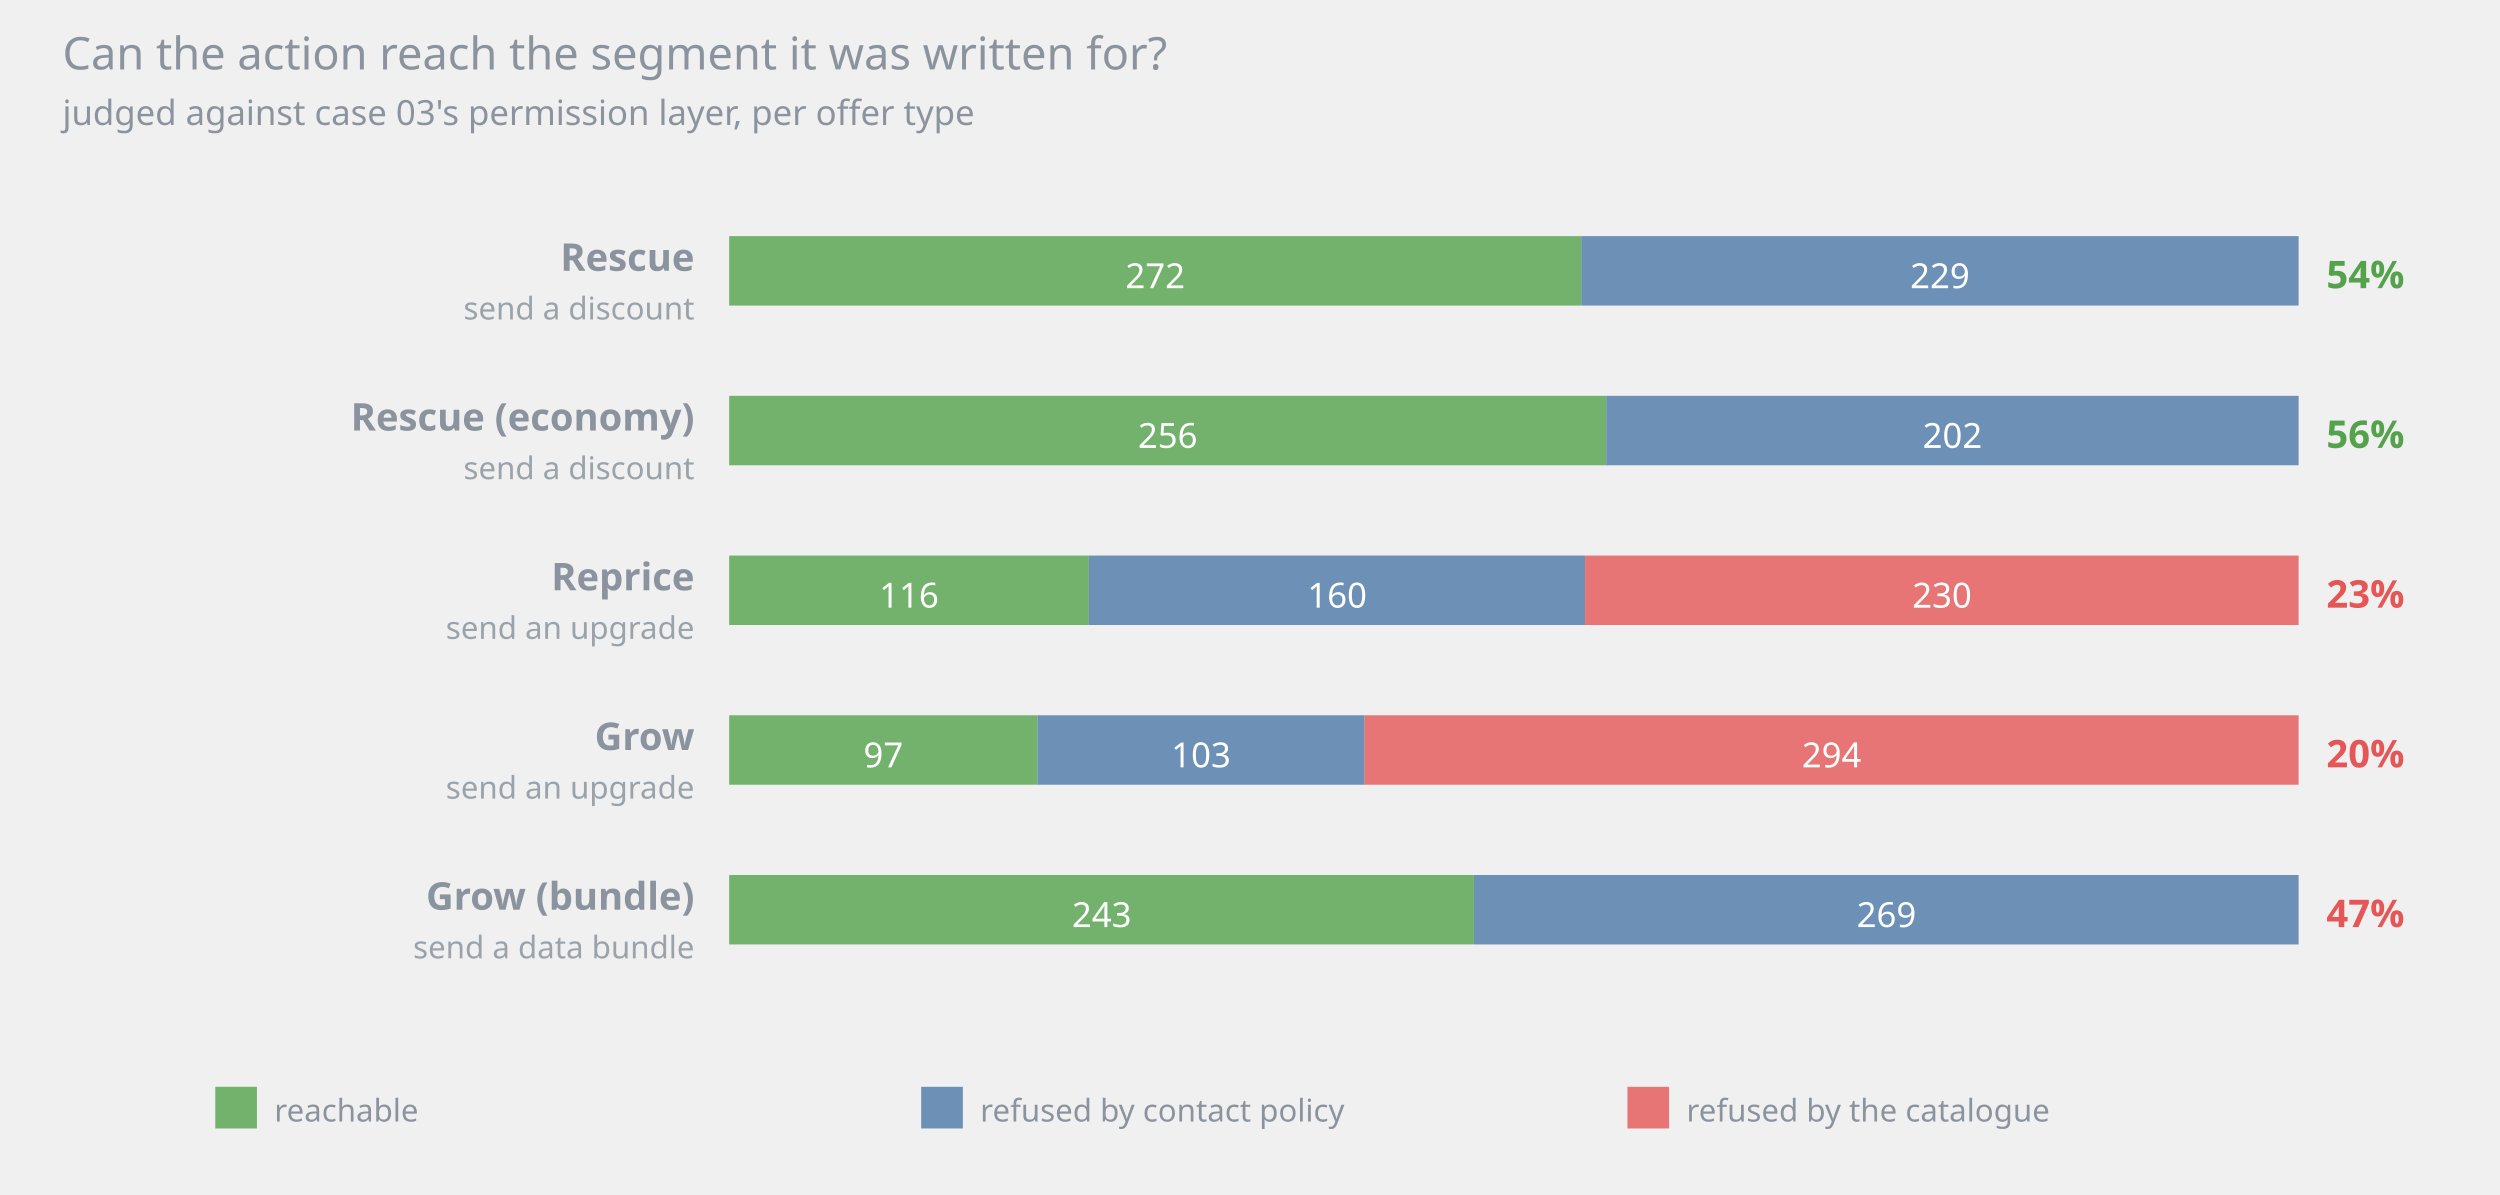
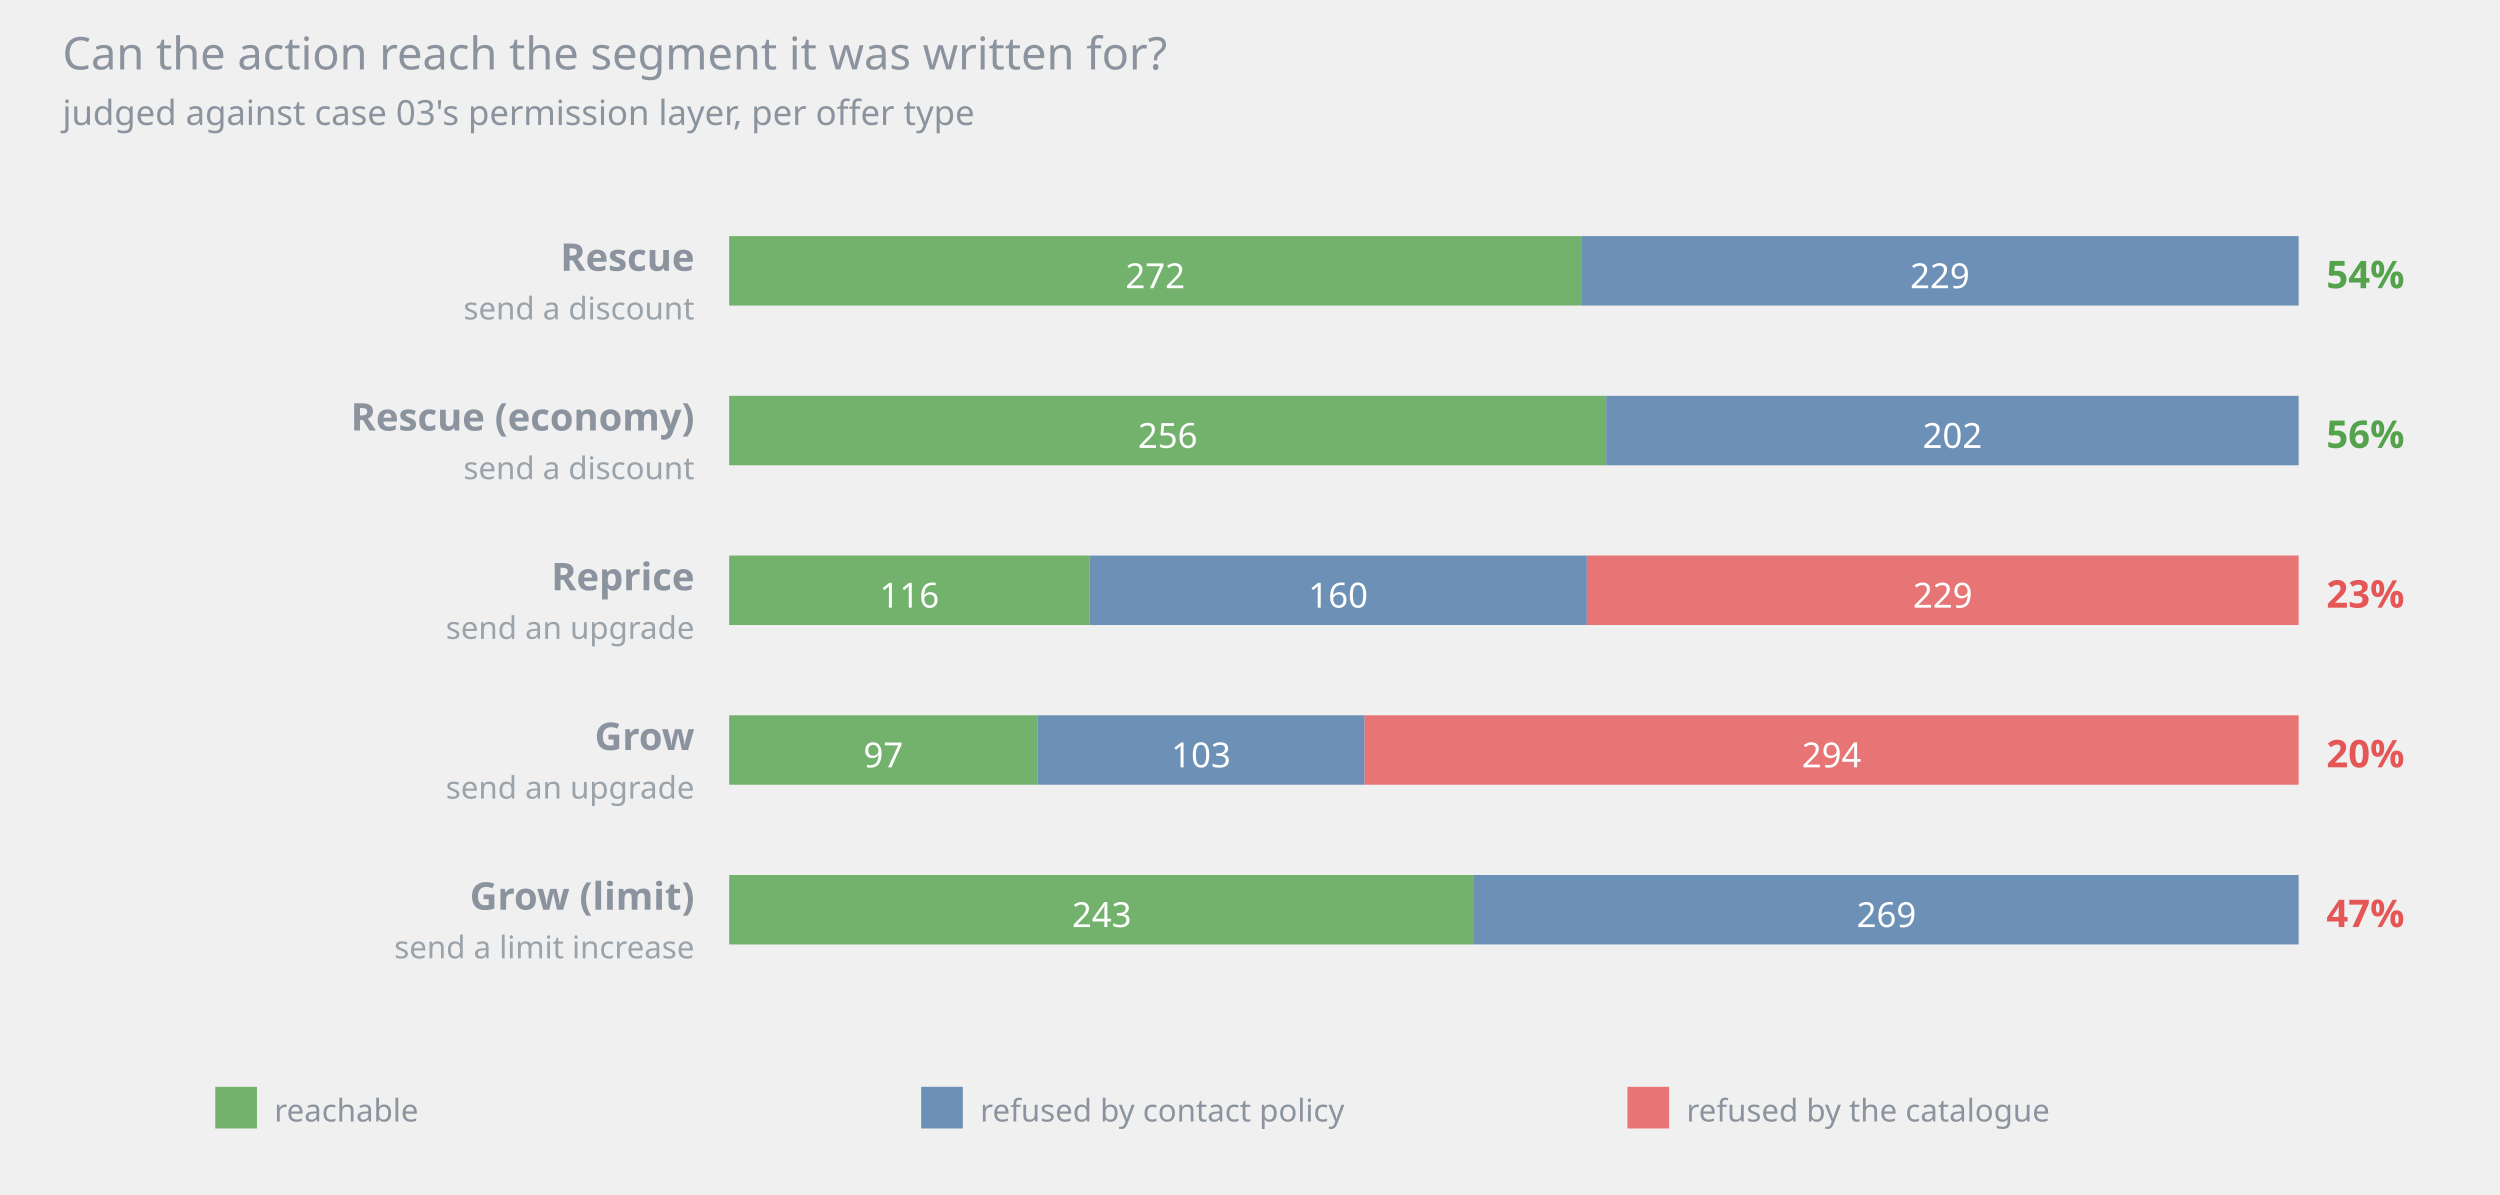
<svg xmlns="http://www.w3.org/2000/svg" viewBox="0 0 720 344" width="720" height="344" role="img" aria-label="Deliverability of each segment's action">
  <text x="18.0" y="20.0" text-anchor="start" font-size="13" font-weight="normal" font-family="ui-sans-serif,system-ui,sans-serif" fill="#8b949e">Can the action reach the segment it was written for?</text>
  <text x="18.0" y="36.0" text-anchor="start" font-size="10" font-weight="normal" font-family="ui-sans-serif,system-ui,sans-serif" fill="#8b949e">judged against case 03's permission layer, per offer type</text>
  <rect x="210.0" y="68.0" width="245.4" height="20" fill="#54a24b" fill-opacity="0.80" />
  <text x="332.7" y="83.0" text-anchor="middle" font-size="10" font-weight="normal" font-family="ui-sans-serif,system-ui,sans-serif" fill="#ffffff">272</text>
  <rect x="455.4" y="68.0" width="206.6" height="20" fill="#4c78a8" fill-opacity="0.80" />
  <text x="558.7" y="83.0" text-anchor="middle" font-size="10" font-weight="normal" font-family="ui-sans-serif,system-ui,sans-serif" fill="#ffffff">229</text>
  <text x="200.0" y="78.0" text-anchor="end" font-size="11" font-weight="bold" font-family="ui-sans-serif,system-ui,sans-serif" fill="#8b949e">Rescue</text>
  <text x="200.0" y="92.0" text-anchor="end" font-size="9" font-weight="normal" font-family="ui-sans-serif,system-ui,sans-serif" fill="#8b949e" fill-opacity="0.85">send a discount</text>
  <text x="670.0" y="83.0" text-anchor="start" font-size="11" font-weight="bold" font-family="ui-sans-serif,system-ui,sans-serif" fill="#54a24b">54%</text>
  <rect x="210.0" y="114.0" width="252.6" height="20" fill="#54a24b" fill-opacity="0.80" />
  <text x="336.3" y="129.0" text-anchor="middle" font-size="10" font-weight="normal" font-family="ui-sans-serif,system-ui,sans-serif" fill="#ffffff">256</text>
  <rect x="462.6" y="114.0" width="199.4" height="20" fill="#4c78a8" fill-opacity="0.80" />
  <text x="562.3" y="129.0" text-anchor="middle" font-size="10" font-weight="normal" font-family="ui-sans-serif,system-ui,sans-serif" fill="#ffffff">202</text>
  <text x="200.0" y="124.0" text-anchor="end" font-size="11" font-weight="bold" font-family="ui-sans-serif,system-ui,sans-serif" fill="#8b949e">Rescue (economy)</text>
  <text x="200.0" y="138.0" text-anchor="end" font-size="9" font-weight="normal" font-family="ui-sans-serif,system-ui,sans-serif" fill="#8b949e" fill-opacity="0.85">send a discount</text>
  <text x="670.0" y="129.0" text-anchor="start" font-size="11" font-weight="bold" font-family="ui-sans-serif,system-ui,sans-serif" fill="#54a24b">56%</text>
-   <rect x="210.0" y="160.0" width="103.6" height="20" fill="#54a24b" fill-opacity="0.80" />
-   <text x="261.8" y="175.0" text-anchor="middle" font-size="10" font-weight="normal" font-family="ui-sans-serif,system-ui,sans-serif" fill="#ffffff">116</text>
-   <rect x="313.6" y="160.0" width="142.9" height="20" fill="#4c78a8" fill-opacity="0.80" />
-   <text x="385.1" y="175.0" text-anchor="middle" font-size="10" font-weight="normal" font-family="ui-sans-serif,system-ui,sans-serif" fill="#ffffff">160</text>
-   <rect x="456.5" y="160.0" width="205.5" height="20" fill="#e45756" fill-opacity="0.80" />
-   <text x="559.3" y="175.0" text-anchor="middle" font-size="10" font-weight="normal" font-family="ui-sans-serif,system-ui,sans-serif" fill="#ffffff">230</text>
+   <rect x="210.0" y="160.0" width="103.8" height="20" fill="#54a24b" fill-opacity="0.80" />
+   <text x="261.9" y="175.0" text-anchor="middle" font-size="10" font-weight="normal" font-family="ui-sans-serif,system-ui,sans-serif" fill="#ffffff">116</text>
+   <rect x="313.8" y="160.0" width="143.2" height="20" fill="#4c78a8" fill-opacity="0.80" />
+   <text x="385.4" y="175.0" text-anchor="middle" font-size="10" font-weight="normal" font-family="ui-sans-serif,system-ui,sans-serif" fill="#ffffff">160</text>
+   <rect x="457.0" y="160.0" width="205.0" height="20" fill="#e45756" fill-opacity="0.80" />
+   <text x="559.5" y="175.0" text-anchor="middle" font-size="10" font-weight="normal" font-family="ui-sans-serif,system-ui,sans-serif" fill="#ffffff">229</text>
  <text x="200.0" y="170.0" text-anchor="end" font-size="11" font-weight="bold" font-family="ui-sans-serif,system-ui,sans-serif" fill="#8b949e">Reprice</text>
  <text x="200.0" y="184.0" text-anchor="end" font-size="9" font-weight="normal" font-family="ui-sans-serif,system-ui,sans-serif" fill="#8b949e" fill-opacity="0.85">send an upgrade</text>
  <text x="670.0" y="175.0" text-anchor="start" font-size="11" font-weight="bold" font-family="ui-sans-serif,system-ui,sans-serif" fill="#e45756">23%</text>
  <rect x="210.0" y="206.0" width="88.8" height="20" fill="#54a24b" fill-opacity="0.80" />
  <text x="254.4" y="221.0" text-anchor="middle" font-size="10" font-weight="normal" font-family="ui-sans-serif,system-ui,sans-serif" fill="#ffffff">97</text>
  <rect x="298.8" y="206.0" width="94.2" height="20" fill="#4c78a8" fill-opacity="0.80" />
  <text x="345.9" y="221.0" text-anchor="middle" font-size="10" font-weight="normal" font-family="ui-sans-serif,system-ui,sans-serif" fill="#ffffff">103</text>
  <rect x="393.0" y="206.0" width="269.0" height="20" fill="#e45756" fill-opacity="0.80" />
  <text x="527.5" y="221.0" text-anchor="middle" font-size="10" font-weight="normal" font-family="ui-sans-serif,system-ui,sans-serif" fill="#ffffff">294</text>
  <text x="200.0" y="216.0" text-anchor="end" font-size="11" font-weight="bold" font-family="ui-sans-serif,system-ui,sans-serif" fill="#8b949e">Grow</text>
  <text x="200.0" y="230.0" text-anchor="end" font-size="9" font-weight="normal" font-family="ui-sans-serif,system-ui,sans-serif" fill="#8b949e" fill-opacity="0.85">send an upgrade</text>
  <text x="670.0" y="221.0" text-anchor="start" font-size="11" font-weight="bold" font-family="ui-sans-serif,system-ui,sans-serif" fill="#e45756">20%</text>
  <rect x="210.0" y="252.0" width="214.5" height="20" fill="#54a24b" fill-opacity="0.80" />
  <text x="317.3" y="267.0" text-anchor="middle" font-size="10" font-weight="normal" font-family="ui-sans-serif,system-ui,sans-serif" fill="#ffffff">243</text>
  <rect x="424.5" y="252.0" width="237.5" height="20" fill="#4c78a8" fill-opacity="0.80" />
  <text x="543.3" y="267.0" text-anchor="middle" font-size="10" font-weight="normal" font-family="ui-sans-serif,system-ui,sans-serif" fill="#ffffff">269</text>
-   <text x="200.0" y="262.0" text-anchor="end" font-size="11" font-weight="bold" font-family="ui-sans-serif,system-ui,sans-serif" fill="#8b949e">Grow (bundle)</text>
-   <text x="200.0" y="276.0" text-anchor="end" font-size="9" font-weight="normal" font-family="ui-sans-serif,system-ui,sans-serif" fill="#8b949e" fill-opacity="0.85">send a data bundle</text>
+   <text x="200.0" y="262.0" text-anchor="end" font-size="11" font-weight="bold" font-family="ui-sans-serif,system-ui,sans-serif" fill="#8b949e">Grow (limit)</text>
+   <text x="200.0" y="276.0" text-anchor="end" font-size="9" font-weight="normal" font-family="ui-sans-serif,system-ui,sans-serif" fill="#8b949e" fill-opacity="0.85">send a limit increase</text>
  <text x="670.0" y="267.0" text-anchor="start" font-size="11" font-weight="bold" font-family="ui-sans-serif,system-ui,sans-serif" fill="#e45756">47%</text>
  <rect x="62.0" y="313.0" width="12" height="12" fill="#54a24b" fill-opacity="0.80" />
  <text x="79.0" y="323.0" text-anchor="start" font-size="9" font-weight="normal" font-family="ui-sans-serif,system-ui,sans-serif" fill="#8b949e">reachable</text>
  <rect x="265.3" y="313.0" width="12" height="12" fill="#4c78a8" fill-opacity="0.80" />
  <text x="282.3" y="323.0" text-anchor="start" font-size="9" font-weight="normal" font-family="ui-sans-serif,system-ui,sans-serif" fill="#8b949e">refused by contact policy</text>
  <rect x="468.7" y="313.0" width="12" height="12" fill="#e45756" fill-opacity="0.80" />
  <text x="485.7" y="323.0" text-anchor="start" font-size="9" font-weight="normal" font-family="ui-sans-serif,system-ui,sans-serif" fill="#8b949e">refused by the catalogue</text>
</svg>
